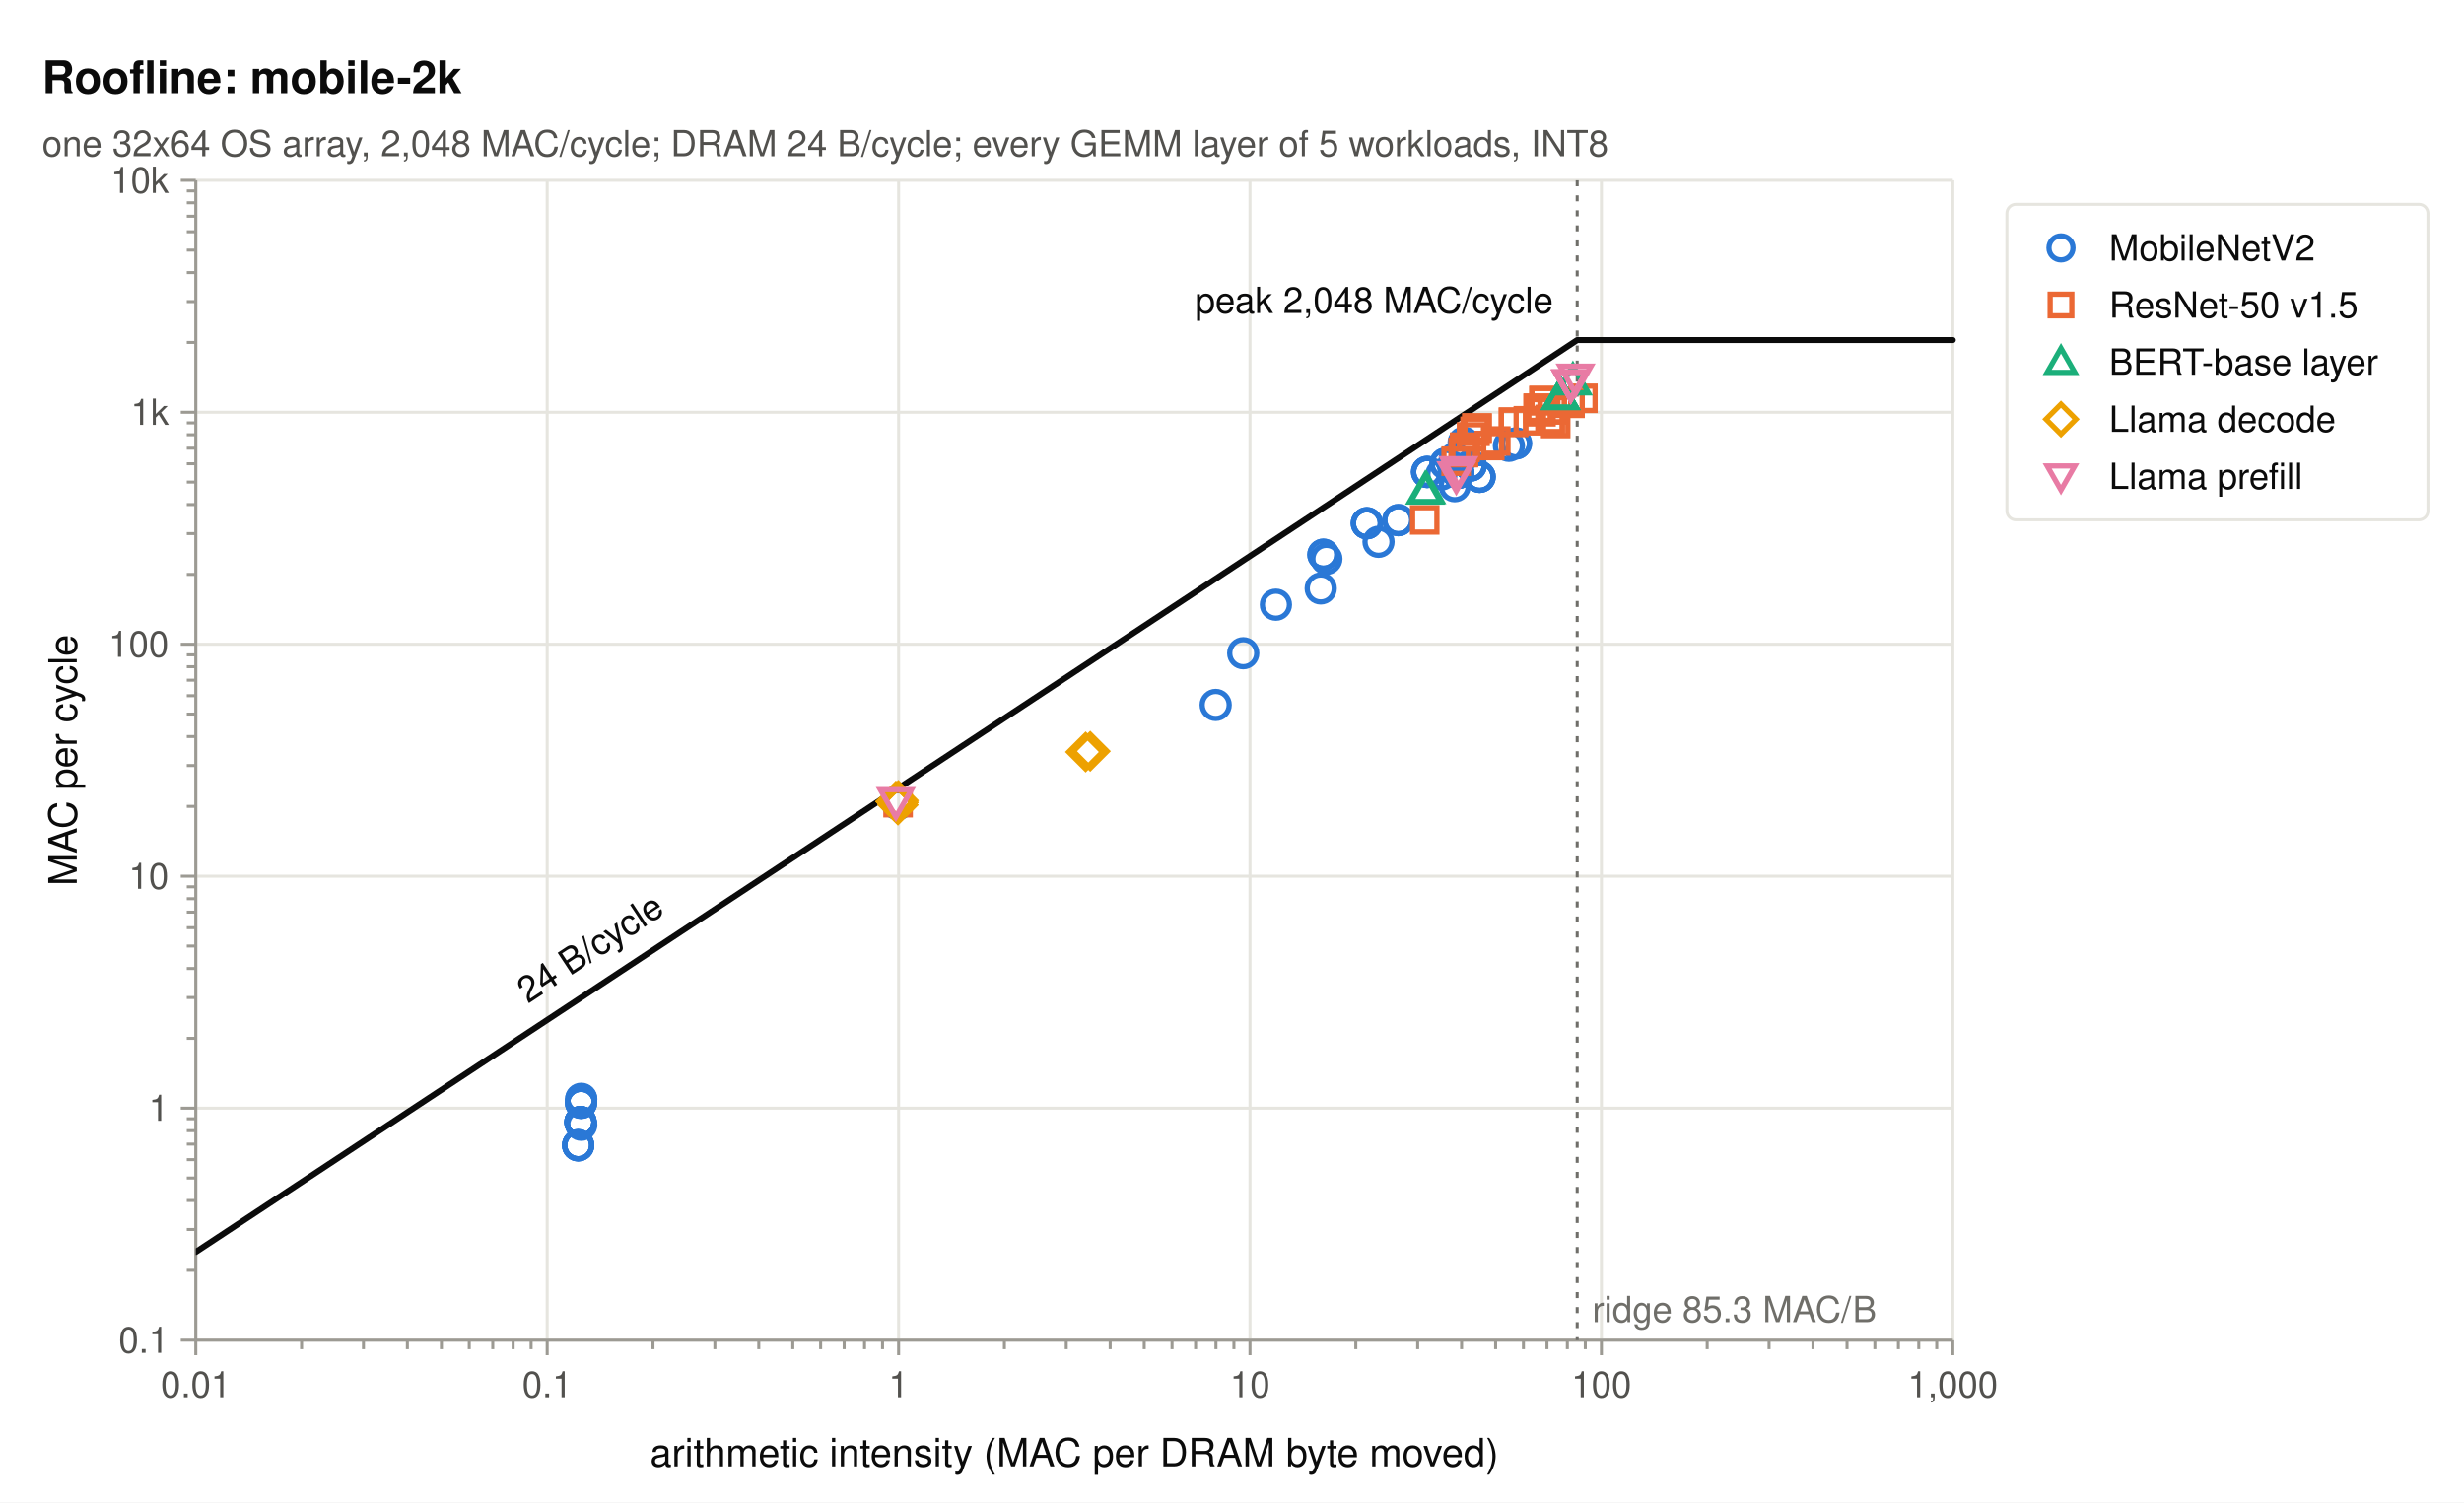
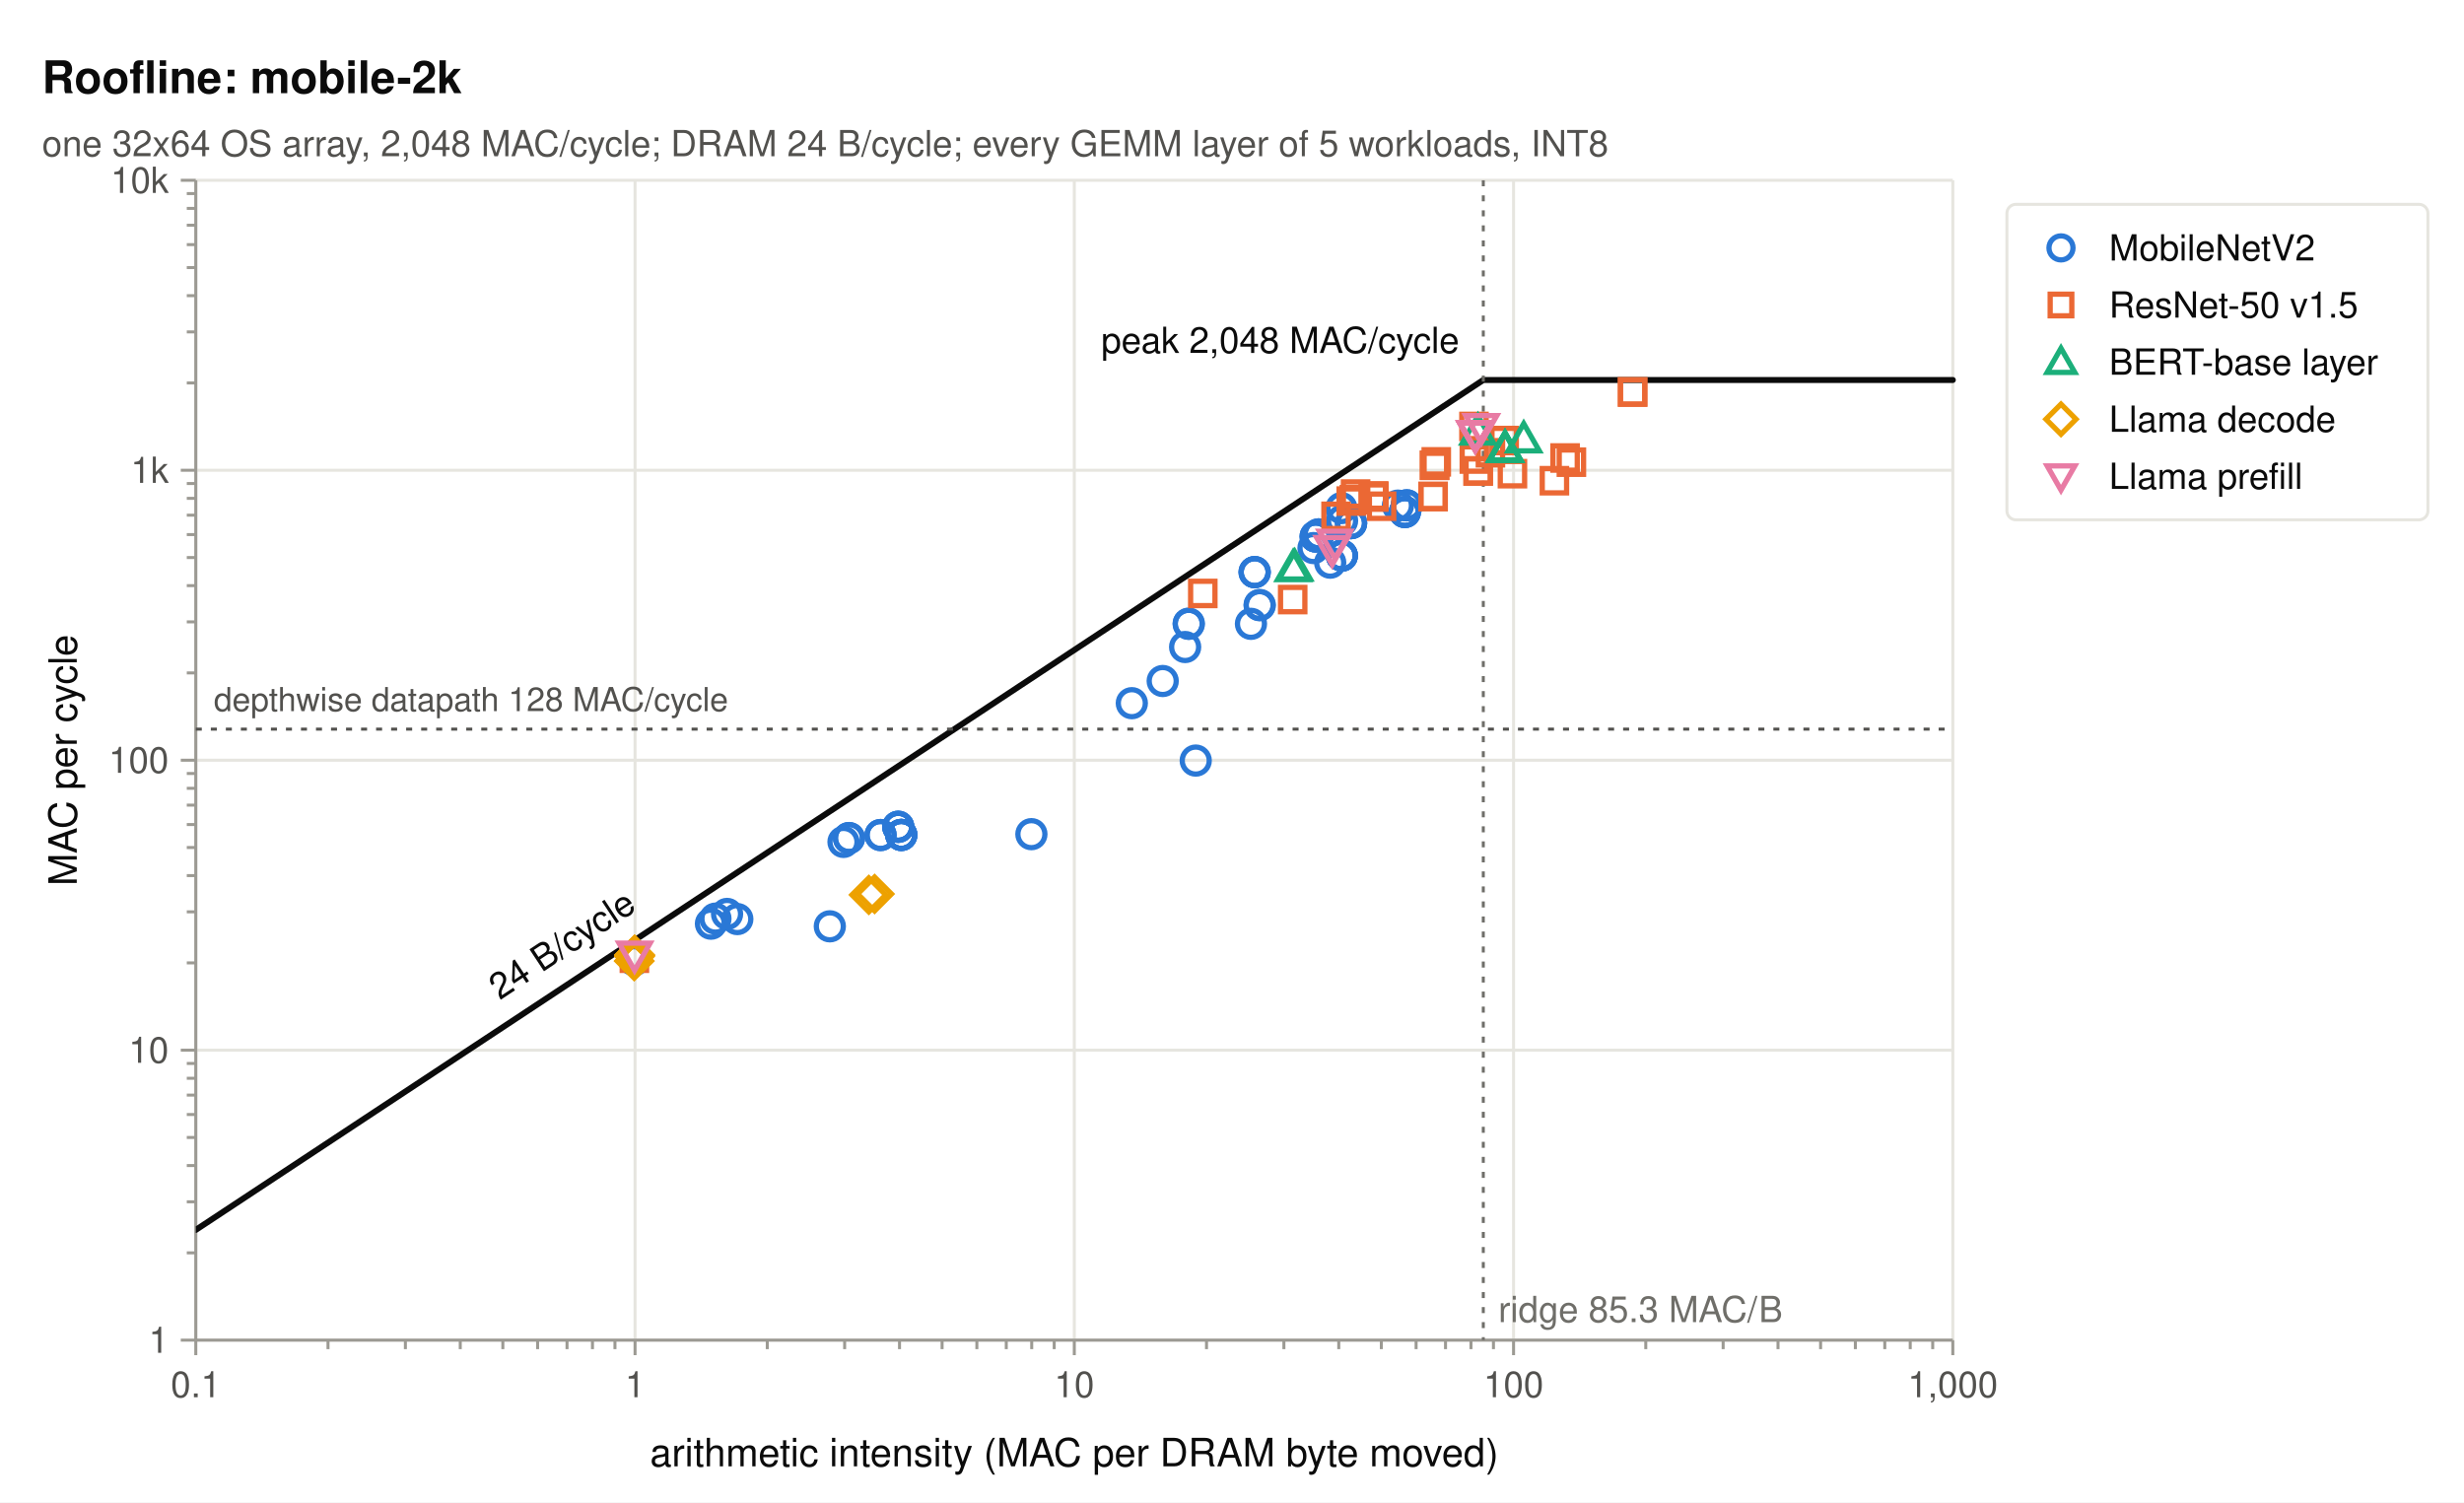
<svg xmlns="http://www.w3.org/2000/svg" width="820" height="500" viewBox="0 0 820 500" font-family="system-ui, -apple-system, 'Segoe UI', Helvetica, Arial, sans-serif">
  <rect width="820" height="500" fill="#ffffff" />
  <defs>
    <clipPath id="roofline-plot">
      <rect x="65.16" y="58" width="586.72" height="388" />
    </clipPath>
  </defs>
  <text x="14" y="31" font-size="15" fill="#0b0b0b" font-weight="600">Roofline: mobile-2k</text>
  <text x="14" y="52" font-size="12" fill="#52514e">one 32x64 OS array, 2,048 MAC/cycle; DRAM 24 B/cycle; every GEMM layer of 5 workloads, INT8</text>
  <g stroke="#e6e5df" stroke-width="1" fill="none">
    <line x1="65.16" y1="446" x2="649.88" y2="446" />
-     <line x1="65.16" y1="368.8" x2="649.88" y2="368.8" />
-     <line x1="65.16" y1="291.6" x2="649.88" y2="291.6" />
-     <line x1="65.16" y1="214.4" x2="649.88" y2="214.4" />
-     <line x1="65.16" y1="137.2" x2="649.88" y2="137.2" />
+     <line x1="65.16" y1="349.5" x2="649.88" y2="349.5" />
+     <line x1="65.16" y1="253" x2="649.88" y2="253" />
+     <line x1="65.16" y1="156.5" x2="649.88" y2="156.5" />
    <line x1="65.16" y1="60" x2="649.88" y2="60" />
    <line x1="65.16" y1="60" x2="65.16" y2="446" />
-     <line x1="182.1" y1="60" x2="182.1" y2="446" />
-     <line x1="299.05" y1="60" x2="299.05" y2="446" />
-     <line x1="415.99" y1="60" x2="415.99" y2="446" />
-     <line x1="532.94" y1="60" x2="532.94" y2="446" />
+     <line x1="211.34" y1="60" x2="211.34" y2="446" />
+     <line x1="357.52" y1="60" x2="357.52" y2="446" />
+     <line x1="503.7" y1="60" x2="503.7" y2="446" />
    <line x1="649.88" y1="60" x2="649.88" y2="446" />
  </g>
  <g stroke="#9c9a93" stroke-width="1" fill="none">
    <line x1="65.16" y1="446" x2="649.88" y2="446" />
    <line x1="65.16" y1="60" x2="65.16" y2="446" />
-     <line x1="100.36" y1="446" x2="100.36" y2="449" />
-     <line x1="120.96" y1="446" x2="120.96" y2="449" />
-     <line x1="135.57" y1="446" x2="135.57" y2="449" />
-     <line x1="146.9" y1="446" x2="146.9" y2="449" />
-     <line x1="156.16" y1="446" x2="156.16" y2="449" />
-     <line x1="163.99" y1="446" x2="163.99" y2="449" />
-     <line x1="170.77" y1="446" x2="170.77" y2="449" />
-     <line x1="176.75" y1="446" x2="176.75" y2="449" />
-     <line x1="217.31" y1="446" x2="217.31" y2="449" />
-     <line x1="237.9" y1="446" x2="237.9" y2="449" />
-     <line x1="252.51" y1="446" x2="252.51" y2="449" />
-     <line x1="263.84" y1="446" x2="263.84" y2="449" />
-     <line x1="273.1" y1="446" x2="273.1" y2="449" />
-     <line x1="280.93" y1="446" x2="280.93" y2="449" />
-     <line x1="287.71" y1="446" x2="287.71" y2="449" />
-     <line x1="293.7" y1="446" x2="293.7" y2="449" />
-     <line x1="334.25" y1="446" x2="334.25" y2="449" />
-     <line x1="354.84" y1="446" x2="354.84" y2="449" />
-     <line x1="369.46" y1="446" x2="369.46" y2="449" />
-     <line x1="380.79" y1="446" x2="380.79" y2="449" />
-     <line x1="390.05" y1="446" x2="390.05" y2="449" />
-     <line x1="397.88" y1="446" x2="397.88" y2="449" />
-     <line x1="404.66" y1="446" x2="404.66" y2="449" />
-     <line x1="410.64" y1="446" x2="410.64" y2="449" />
-     <line x1="451.2" y1="446" x2="451.2" y2="449" />
-     <line x1="471.79" y1="446" x2="471.79" y2="449" />
-     <line x1="486.4" y1="446" x2="486.4" y2="449" />
-     <line x1="497.73" y1="446" x2="497.73" y2="449" />
-     <line x1="506.99" y1="446" x2="506.99" y2="449" />
-     <line x1="514.82" y1="446" x2="514.82" y2="449" />
-     <line x1="521.6" y1="446" x2="521.6" y2="449" />
-     <line x1="527.58" y1="446" x2="527.58" y2="449" />
-     <line x1="568.14" y1="446" x2="568.14" y2="449" />
-     <line x1="588.73" y1="446" x2="588.73" y2="449" />
-     <line x1="603.34" y1="446" x2="603.34" y2="449" />
-     <line x1="614.68" y1="446" x2="614.68" y2="449" />
-     <line x1="623.94" y1="446" x2="623.94" y2="449" />
-     <line x1="631.77" y1="446" x2="631.77" y2="449" />
-     <line x1="638.55" y1="446" x2="638.55" y2="449" />
-     <line x1="644.53" y1="446" x2="644.53" y2="449" />
-     <line x1="62.16" y1="422.76" x2="65.16" y2="422.76" />
-     <line x1="62.16" y1="409.17" x2="65.16" y2="409.17" />
-     <line x1="62.16" y1="399.52" x2="65.16" y2="399.52" />
-     <line x1="62.16" y1="392.04" x2="65.16" y2="392.04" />
-     <line x1="62.16" y1="385.93" x2="65.16" y2="385.93" />
-     <line x1="62.16" y1="380.76" x2="65.16" y2="380.76" />
-     <line x1="62.16" y1="376.28" x2="65.16" y2="376.28" />
-     <line x1="62.16" y1="372.33" x2="65.16" y2="372.33" />
-     <line x1="62.16" y1="345.56" x2="65.16" y2="345.56" />
-     <line x1="62.16" y1="331.97" x2="65.16" y2="331.97" />
-     <line x1="62.16" y1="322.32" x2="65.16" y2="322.32" />
-     <line x1="62.16" y1="314.84" x2="65.16" y2="314.84" />
-     <line x1="62.16" y1="308.73" x2="65.16" y2="308.73" />
-     <line x1="62.16" y1="303.56" x2="65.16" y2="303.56" />
-     <line x1="62.16" y1="299.08" x2="65.16" y2="299.08" />
-     <line x1="62.16" y1="295.13" x2="65.16" y2="295.13" />
-     <line x1="62.16" y1="268.36" x2="65.16" y2="268.36" />
-     <line x1="62.16" y1="254.77" x2="65.16" y2="254.77" />
-     <line x1="62.16" y1="245.12" x2="65.16" y2="245.12" />
-     <line x1="62.16" y1="237.64" x2="65.16" y2="237.64" />
-     <line x1="62.16" y1="231.53" x2="65.16" y2="231.53" />
-     <line x1="62.16" y1="226.36" x2="65.16" y2="226.36" />
-     <line x1="62.16" y1="221.88" x2="65.16" y2="221.88" />
-     <line x1="62.16" y1="217.93" x2="65.16" y2="217.93" />
-     <line x1="62.16" y1="191.16" x2="65.16" y2="191.16" />
-     <line x1="62.16" y1="177.57" x2="65.16" y2="177.57" />
-     <line x1="62.16" y1="167.92" x2="65.16" y2="167.92" />
-     <line x1="62.16" y1="160.44" x2="65.16" y2="160.44" />
-     <line x1="62.16" y1="154.33" x2="65.16" y2="154.33" />
-     <line x1="62.16" y1="149.16" x2="65.16" y2="149.16" />
-     <line x1="62.16" y1="144.68" x2="65.16" y2="144.68" />
-     <line x1="62.16" y1="140.73" x2="65.16" y2="140.73" />
-     <line x1="62.16" y1="113.96" x2="65.16" y2="113.96" />
-     <line x1="62.16" y1="100.37" x2="65.16" y2="100.37" />
-     <line x1="62.16" y1="90.72" x2="65.16" y2="90.72" />
-     <line x1="62.16" y1="83.24" x2="65.16" y2="83.24" />
-     <line x1="62.16" y1="77.13" x2="65.16" y2="77.13" />
-     <line x1="62.16" y1="71.96" x2="65.16" y2="71.96" />
-     <line x1="62.16" y1="67.48" x2="65.16" y2="67.48" />
-     <line x1="62.16" y1="63.53" x2="65.16" y2="63.53" />
+     <line x1="109.16" y1="446" x2="109.16" y2="449" />
+     <line x1="134.91" y1="446" x2="134.91" y2="449" />
+     <line x1="153.17" y1="446" x2="153.17" y2="449" />
+     <line x1="167.34" y1="446" x2="167.34" y2="449" />
+     <line x1="178.91" y1="446" x2="178.91" y2="449" />
+     <line x1="188.7" y1="446" x2="188.7" y2="449" />
+     <line x1="197.17" y1="446" x2="197.17" y2="449" />
+     <line x1="204.65" y1="446" x2="204.65" y2="449" />
+     <line x1="255.34" y1="446" x2="255.34" y2="449" />
+     <line x1="281.09" y1="446" x2="281.09" y2="449" />
+     <line x1="299.35" y1="446" x2="299.35" y2="449" />
+     <line x1="313.52" y1="446" x2="313.52" y2="449" />
+     <line x1="325.09" y1="446" x2="325.09" y2="449" />
+     <line x1="334.88" y1="446" x2="334.88" y2="449" />
+     <line x1="343.35" y1="446" x2="343.35" y2="449" />
+     <line x1="350.83" y1="446" x2="350.83" y2="449" />
+     <line x1="401.52" y1="446" x2="401.52" y2="449" />
+     <line x1="427.27" y1="446" x2="427.27" y2="449" />
+     <line x1="445.53" y1="446" x2="445.53" y2="449" />
+     <line x1="459.7" y1="446" x2="459.7" y2="449" />
+     <line x1="471.27" y1="446" x2="471.27" y2="449" />
+     <line x1="481.06" y1="446" x2="481.06" y2="449" />
+     <line x1="489.53" y1="446" x2="489.53" y2="449" />
+     <line x1="497.01" y1="446" x2="497.01" y2="449" />
+     <line x1="547.7" y1="446" x2="547.7" y2="449" />
+     <line x1="573.45" y1="446" x2="573.45" y2="449" />
+     <line x1="591.71" y1="446" x2="591.71" y2="449" />
+     <line x1="605.88" y1="446" x2="605.88" y2="449" />
+     <line x1="617.45" y1="446" x2="617.45" y2="449" />
+     <line x1="627.24" y1="446" x2="627.24" y2="449" />
+     <line x1="635.71" y1="446" x2="635.71" y2="449" />
+     <line x1="643.19" y1="446" x2="643.19" y2="449" />
+     <line x1="62.16" y1="416.95" x2="65.16" y2="416.95" />
+     <line x1="62.16" y1="399.96" x2="65.16" y2="399.96" />
+     <line x1="62.16" y1="387.9" x2="65.16" y2="387.9" />
+     <line x1="62.16" y1="378.55" x2="65.16" y2="378.55" />
+     <line x1="62.16" y1="370.91" x2="65.16" y2="370.91" />
+     <line x1="62.16" y1="364.45" x2="65.16" y2="364.45" />
+     <line x1="62.16" y1="358.85" x2="65.16" y2="358.85" />
+     <line x1="62.16" y1="353.92" x2="65.16" y2="353.92" />
+     <line x1="62.16" y1="320.45" x2="65.16" y2="320.45" />
+     <line x1="62.16" y1="303.46" x2="65.16" y2="303.46" />
+     <line x1="62.16" y1="291.4" x2="65.16" y2="291.4" />
+     <line x1="62.16" y1="282.05" x2="65.16" y2="282.05" />
+     <line x1="62.16" y1="274.41" x2="65.16" y2="274.41" />
+     <line x1="62.16" y1="267.95" x2="65.16" y2="267.95" />
+     <line x1="62.16" y1="262.35" x2="65.16" y2="262.35" />
+     <line x1="62.16" y1="257.42" x2="65.16" y2="257.42" />
+     <line x1="62.16" y1="223.95" x2="65.16" y2="223.95" />
+     <line x1="62.16" y1="206.96" x2="65.16" y2="206.96" />
+     <line x1="62.16" y1="194.9" x2="65.16" y2="194.9" />
+     <line x1="62.16" y1="185.55" x2="65.16" y2="185.55" />
+     <line x1="62.16" y1="177.91" x2="65.16" y2="177.91" />
+     <line x1="62.16" y1="171.45" x2="65.16" y2="171.45" />
+     <line x1="62.16" y1="165.85" x2="65.16" y2="165.85" />
+     <line x1="62.16" y1="160.92" x2="65.16" y2="160.92" />
+     <line x1="62.16" y1="127.45" x2="65.16" y2="127.45" />
+     <line x1="62.16" y1="110.46" x2="65.16" y2="110.46" />
+     <line x1="62.16" y1="98.4" x2="65.16" y2="98.4" />
+     <line x1="62.16" y1="89.05" x2="65.16" y2="89.05" />
+     <line x1="62.16" y1="81.41" x2="65.16" y2="81.41" />
+     <line x1="62.16" y1="74.95" x2="65.16" y2="74.95" />
+     <line x1="62.16" y1="69.35" x2="65.16" y2="69.35" />
+     <line x1="62.16" y1="64.42" x2="65.16" y2="64.42" />
    <line x1="65.16" y1="446" x2="65.16" y2="451" />
-     <line x1="182.1" y1="446" x2="182.1" y2="451" />
-     <line x1="299.05" y1="446" x2="299.05" y2="451" />
-     <line x1="415.99" y1="446" x2="415.99" y2="451" />
-     <line x1="532.94" y1="446" x2="532.94" y2="451" />
+     <line x1="211.34" y1="446" x2="211.34" y2="451" />
+     <line x1="357.52" y1="446" x2="357.52" y2="451" />
+     <line x1="503.7" y1="446" x2="503.7" y2="451" />
    <line x1="649.88" y1="446" x2="649.88" y2="451" />
    <line x1="60.16" y1="446" x2="65.16" y2="446" />
-     <line x1="60.16" y1="368.8" x2="65.16" y2="368.8" />
-     <line x1="60.16" y1="291.6" x2="65.16" y2="291.6" />
-     <line x1="60.16" y1="214.4" x2="65.16" y2="214.4" />
-     <line x1="60.16" y1="137.2" x2="65.16" y2="137.2" />
+     <line x1="60.16" y1="349.5" x2="65.16" y2="349.5" />
+     <line x1="60.16" y1="253" x2="65.16" y2="253" />
+     <line x1="60.16" y1="156.5" x2="65.16" y2="156.5" />
    <line x1="60.16" y1="60" x2="65.16" y2="60" />
  </g>
  <g style="font-variant-numeric: tabular-nums">
-     <text x="65.16" y="465" font-size="12" fill="#52514e" text-anchor="middle">0.01</text>
-     <text x="182.1" y="465" font-size="12" fill="#52514e" text-anchor="middle">0.1</text>
-     <text x="299.05" y="465" font-size="12" fill="#52514e" text-anchor="middle">1</text>
-     <text x="415.99" y="465" font-size="12" fill="#52514e" text-anchor="middle">10</text>
-     <text x="532.94" y="465" font-size="12" fill="#52514e" text-anchor="middle">100</text>
+     <text x="65.16" y="465" font-size="12" fill="#52514e" text-anchor="middle">0.1</text>
+     <text x="211.34" y="465" font-size="12" fill="#52514e" text-anchor="middle">1</text>
+     <text x="357.52" y="465" font-size="12" fill="#52514e" text-anchor="middle">10</text>
+     <text x="503.7" y="465" font-size="12" fill="#52514e" text-anchor="middle">100</text>
    <text x="649.88" y="465" font-size="12" fill="#52514e" text-anchor="middle">1,000</text>
-     <text x="56.16" y="450.2" font-size="12" fill="#52514e" text-anchor="end">0.1</text>
-     <text x="56.16" y="373" font-size="12" fill="#52514e" text-anchor="end">1</text>
-     <text x="56.16" y="295.8" font-size="12" fill="#52514e" text-anchor="end">10</text>
-     <text x="56.16" y="218.6" font-size="12" fill="#52514e" text-anchor="end">100</text>
-     <text x="56.16" y="141.4" font-size="12" fill="#52514e" text-anchor="end">1k</text>
+     <text x="56.16" y="450.2" font-size="12" fill="#52514e" text-anchor="end">1</text>
+     <text x="56.16" y="353.7" font-size="12" fill="#52514e" text-anchor="end">10</text>
+     <text x="56.16" y="257.2" font-size="12" fill="#52514e" text-anchor="end">100</text>
+     <text x="56.16" y="160.7" font-size="12" fill="#52514e" text-anchor="end">1k</text>
    <text x="56.16" y="64.2" font-size="12" fill="#52514e" text-anchor="end">10k</text>
  </g>
  <text x="357.52" y="488" font-size="13" fill="#0b0b0b" text-anchor="middle">arithmetic intensity (MAC per DRAM byte moved)</text>
  <text x="21.2" y="253" font-size="13" fill="#0b0b0b" text-anchor="middle" dominant-baseline="middle" transform="rotate(-90 21.2 253)">MAC per cycle</text>
  <g clip-path="url(#roofline-plot)">
-     <path d="M65.16,416.65 L524.88,113.17 L649.88,113.17" fill="none" stroke="#0b0b0b" stroke-width="2" stroke-linejoin="round" stroke-linecap="round" />
-     <line x1="524.88" y1="60" x2="524.88" y2="446" stroke="#6f6e69" stroke-width="1" stroke-dasharray="2 3" />
-     <circle cx="413.74" cy="217.39" r="4.5" fill="none" stroke="#2a78d6" stroke-width="1.75" />
-     <circle cx="193.43" cy="374.32" r="4.5" fill="none" stroke="#2a78d6" stroke-width="1.75" />
-     <circle cx="404.57" cy="234.61" r="4.5" fill="none" stroke="#2a78d6" stroke-width="1.75" />
-     <circle cx="424.61" cy="201.24" r="4.5" fill="none" stroke="#2a78d6" stroke-width="1.75" />
-     <circle cx="193.42" cy="365.88" r="4.5" fill="none" stroke="#2a78d6" stroke-width="1.75" />
-     <circle cx="439.53" cy="195.83" r="4.5" fill="none" stroke="#2a78d6" stroke-width="1.75" />
-     <circle cx="440.41" cy="184.6" r="4.5" fill="none" stroke="#2a78d6" stroke-width="1.75" />
-     <circle cx="193.42" cy="365.68" r="4.5" fill="none" stroke="#2a78d6" stroke-width="1.75" />
-     <circle cx="441.41" cy="185.99" r="4.5" fill="none" stroke="#2a78d6" stroke-width="1.75" />
-     <circle cx="440.41" cy="184.6" r="4.5" fill="none" stroke="#2a78d6" stroke-width="1.75" />
-     <circle cx="193.37" cy="367.03" r="4.5" fill="none" stroke="#2a78d6" stroke-width="1.75" />
-     <circle cx="458.76" cy="180.31" r="4.5" fill="none" stroke="#2a78d6" stroke-width="1.75" />
-     <circle cx="454.88" cy="174.14" r="4.5" fill="none" stroke="#2a78d6" stroke-width="1.75" />
-     <circle cx="193.37" cy="367.01" r="4.5" fill="none" stroke="#2a78d6" stroke-width="1.75" />
-     <circle cx="465.35" cy="173.1" r="4.5" fill="none" stroke="#2a78d6" stroke-width="1.75" />
-     <circle cx="454.88" cy="174.14" r="4.5" fill="none" stroke="#2a78d6" stroke-width="1.75" />
-     <circle cx="193.37" cy="367.01" r="4.5" fill="none" stroke="#2a78d6" stroke-width="1.75" />
-     <circle cx="465.35" cy="173.1" r="4.5" fill="none" stroke="#2a78d6" stroke-width="1.75" />
-     <circle cx="454.88" cy="174.14" r="4.5" fill="none" stroke="#2a78d6" stroke-width="1.75" />
-     <circle cx="193.18" cy="373.53" r="4.5" fill="none" stroke="#2a78d6" stroke-width="1.75" />
-     <circle cx="484.12" cy="161.81" r="4.5" fill="none" stroke="#2a78d6" stroke-width="1.75" />
-     <circle cx="485.27" cy="157.37" r="4.5" fill="none" stroke="#2a78d6" stroke-width="1.75" />
-     <circle cx="193.18" cy="373.45" r="4.5" fill="none" stroke="#2a78d6" stroke-width="1.75" />
-     <circle cx="489.45" cy="154.91" r="4.5" fill="none" stroke="#2a78d6" stroke-width="1.75" />
-     <circle cx="485.27" cy="157.37" r="4.5" fill="none" stroke="#2a78d6" stroke-width="1.75" />
-     <circle cx="193.18" cy="373.45" r="4.5" fill="none" stroke="#2a78d6" stroke-width="1.75" />
-     <circle cx="489.45" cy="154.91" r="4.5" fill="none" stroke="#2a78d6" stroke-width="1.75" />
-     <circle cx="485.27" cy="157.37" r="4.5" fill="none" stroke="#2a78d6" stroke-width="1.75" />
-     <circle cx="193.18" cy="373.45" r="4.5" fill="none" stroke="#2a78d6" stroke-width="1.75" />
-     <circle cx="489.45" cy="154.91" r="4.5" fill="none" stroke="#2a78d6" stroke-width="1.75" />
-     <circle cx="485.27" cy="157.37" r="4.5" fill="none" stroke="#2a78d6" stroke-width="1.75" />
-     <circle cx="193.18" cy="373.45" r="4.5" fill="none" stroke="#2a78d6" stroke-width="1.75" />
-     <circle cx="502.15" cy="148.37" r="4.5" fill="none" stroke="#2a78d6" stroke-width="1.75" />
-     <circle cx="492.4" cy="158.69" r="4.5" fill="none" stroke="#2a78d6" stroke-width="1.75" />
-     <circle cx="193.18" cy="373.42" r="4.5" fill="none" stroke="#2a78d6" stroke-width="1.75" />
-     <circle cx="504.51" cy="147.58" r="4.5" fill="none" stroke="#2a78d6" stroke-width="1.75" />
-     <circle cx="492.4" cy="158.69" r="4.5" fill="none" stroke="#2a78d6" stroke-width="1.75" />
-     <circle cx="193.18" cy="373.42" r="4.5" fill="none" stroke="#2a78d6" stroke-width="1.75" />
-     <circle cx="504.51" cy="147.58" r="4.5" fill="none" stroke="#2a78d6" stroke-width="1.75" />
-     <circle cx="492.4" cy="158.69" r="4.5" fill="none" stroke="#2a78d6" stroke-width="1.75" />
-     <circle cx="192.41" cy="381.16" r="4.5" fill="none" stroke="#2a78d6" stroke-width="1.75" />
-     <circle cx="479.68" cy="157.92" r="4.5" fill="none" stroke="#2a78d6" stroke-width="1.75" />
-     <circle cx="474.93" cy="157.07" r="4.5" fill="none" stroke="#2a78d6" stroke-width="1.75" />
-     <circle cx="192.41" cy="381.13" r="4.5" fill="none" stroke="#2a78d6" stroke-width="1.75" />
-     <circle cx="481.04" cy="154.28" r="4.5" fill="none" stroke="#2a78d6" stroke-width="1.75" />
-     <circle cx="474.93" cy="157.07" r="4.5" fill="none" stroke="#2a78d6" stroke-width="1.75" />
-     <circle cx="192.41" cy="381.13" r="4.5" fill="none" stroke="#2a78d6" stroke-width="1.75" />
-     <circle cx="481.04" cy="154.28" r="4.5" fill="none" stroke="#2a78d6" stroke-width="1.75" />
-     <circle cx="474.93" cy="157.07" r="4.5" fill="none" stroke="#2a78d6" stroke-width="1.75" />
-     <circle cx="192.41" cy="381.13" r="4.5" fill="none" stroke="#2a78d6" stroke-width="1.75" />
-     <circle cx="487.1" cy="147.28" r="4.5" fill="none" stroke="#2a78d6" stroke-width="1.75" />
-     <circle cx="484.15" cy="152.54" r="4.5" fill="none" stroke="#2a78d6" stroke-width="1.75" />
-     <circle cx="298.8" cy="267.66" r="4.5" fill="none" stroke="#2a78d6" stroke-width="1.75" />
-     <rect x="480.54" y="149.43" width="8.1" height="8.1" fill="none" stroke="#eb6834" stroke-width="1.75" />
-     <rect x="470.09" y="168.97" width="8.1" height="8.1" fill="none" stroke="#eb6834" stroke-width="1.75" />
-     <rect x="499.63" y="136.46" width="8.1" height="8.1" fill="none" stroke="#eb6834" stroke-width="1.75" />
-     <rect x="491.63" y="144.21" width="8.1" height="8.1" fill="none" stroke="#eb6834" stroke-width="1.75" />
-     <rect x="491.63" y="144.21" width="8.1" height="8.1" fill="none" stroke="#eb6834" stroke-width="1.75" />
-     <rect x="493.75" y="142.72" width="8.1" height="8.1" fill="none" stroke="#eb6834" stroke-width="1.75" />
-     <rect x="499.63" y="136.46" width="8.1" height="8.1" fill="none" stroke="#eb6834" stroke-width="1.75" />
-     <rect x="491.63" y="144.21" width="8.1" height="8.1" fill="none" stroke="#eb6834" stroke-width="1.75" />
-     <rect x="518.45" y="130.17" width="8.1" height="8.1" fill="none" stroke="#eb6834" stroke-width="1.75" />
-     <rect x="512.53" y="132.32" width="8.1" height="8.1" fill="none" stroke="#eb6834" stroke-width="1.75" />
-     <rect x="511.83" y="135.59" width="8.1" height="8.1" fill="none" stroke="#eb6834" stroke-width="1.75" />
-     <rect x="513.67" y="136.9" width="8.1" height="8.1" fill="none" stroke="#eb6834" stroke-width="1.75" />
-     <rect x="522.72" y="128.5" width="8.1" height="8.1" fill="none" stroke="#eb6834" stroke-width="1.75" />
-     <rect x="512.53" y="132.32" width="8.1" height="8.1" fill="none" stroke="#eb6834" stroke-width="1.75" />
-     <rect x="511.83" y="135.59" width="8.1" height="8.1" fill="none" stroke="#eb6834" stroke-width="1.75" />
-     <rect x="508.78" y="132.99" width="8.1" height="8.1" fill="none" stroke="#eb6834" stroke-width="1.75" />
-     <rect x="509.8" y="129.27" width="8.1" height="8.1" fill="none" stroke="#eb6834" stroke-width="1.75" />
-     <rect x="482.94" y="146.54" width="8.1" height="8.1" fill="none" stroke="#eb6834" stroke-width="1.75" />
-     <rect x="504.56" y="135.98" width="8.1" height="8.1" fill="none" stroke="#eb6834" stroke-width="1.75" />
-     <rect x="507.87" y="131.82" width="8.1" height="8.1" fill="none" stroke="#eb6834" stroke-width="1.75" />
-     <rect x="509.8" y="129.27" width="8.1" height="8.1" fill="none" stroke="#eb6834" stroke-width="1.75" />
-     <rect x="482.94" y="146.54" width="8.1" height="8.1" fill="none" stroke="#eb6834" stroke-width="1.75" />
-     <rect x="507.87" y="131.82" width="8.1" height="8.1" fill="none" stroke="#eb6834" stroke-width="1.75" />
-     <rect x="487.48" y="138.4" width="8.1" height="8.1" fill="none" stroke="#eb6834" stroke-width="1.75" />
-     <rect x="483.43" y="144.81" width="8.1" height="8.1" fill="none" stroke="#eb6834" stroke-width="1.75" />
-     <rect x="485.67" y="141.36" width="8.1" height="8.1" fill="none" stroke="#eb6834" stroke-width="1.75" />
-     <rect x="486.83" y="139.49" width="8.1" height="8.1" fill="none" stroke="#eb6834" stroke-width="1.75" />
-     <rect x="487.48" y="138.4" width="8.1" height="8.1" fill="none" stroke="#eb6834" stroke-width="1.75" />
-     <rect x="483.43" y="144.81" width="8.1" height="8.1" fill="none" stroke="#eb6834" stroke-width="1.75" />
-     <rect x="294.82" y="263.08" width="8.1" height="8.1" fill="none" stroke="#eb6834" stroke-width="1.75" />
-     <polygon points="519.37,126.54 524.55,135.6 514.2,135.6" fill="none" stroke="#1baf7a" stroke-width="1.75" />
-     <polygon points="519.37,126.54 524.55,135.6 514.2,135.6" fill="none" stroke="#1baf7a" stroke-width="1.75" />
-     <polygon points="519.37,126.54 524.55,135.6 514.2,135.6" fill="none" stroke="#1baf7a" stroke-width="1.75" />
-     <polygon points="474.28,158.02 479.45,167.08 469.1,167.08" fill="none" stroke="#1baf7a" stroke-width="1.75" />
-     <polygon points="474.67,157.88 479.85,166.94 469.5,166.94" fill="none" stroke="#1baf7a" stroke-width="1.75" />
-     <polygon points="519.37,126.54 524.55,135.6 514.2,135.6" fill="none" stroke="#1baf7a" stroke-width="1.75" />
-     <polygon points="519.37,126.54 524.55,135.6 514.2,135.6" fill="none" stroke="#1baf7a" stroke-width="1.75" />
-     <polygon points="523.45,121.68 528.62,130.73 518.27,130.73" fill="none" stroke="#1baf7a" stroke-width="1.75" />
-     <polygon points="298.87,261.42 304.5,267.05 298.87,272.67 293.25,267.05" fill="none" stroke="#eda100" stroke-width="1.75" />
-     <polygon points="298.83,262.23 304.45,267.86 298.83,273.48 293.2,267.86" fill="none" stroke="#eda100" stroke-width="1.75" />
-     <polygon points="298.83,262.23 304.45,267.86 298.83,273.48 293.2,267.86" fill="none" stroke="#eda100" stroke-width="1.75" />
-     <polygon points="361.29,244.63 366.91,250.25 361.29,255.88 355.66,250.25" fill="none" stroke="#eda100" stroke-width="1.75" />
-     <polygon points="362.82,244.39 368.45,250.01 362.82,255.64 357.2,250.01" fill="none" stroke="#eda100" stroke-width="1.75" />
-     <polygon points="298.87,261.42 304.5,267.05 298.87,272.67 293.25,267.05" fill="none" stroke="#eda100" stroke-width="1.75" />
-     <polygon points="298.14,261.15 303.76,266.78 298.14,272.4 292.51,266.78" fill="none" stroke="#eda100" stroke-width="1.75" />
-     <polygon points="298.14,261.15 303.76,266.78 298.14,272.4 292.51,266.78" fill="none" stroke="#eda100" stroke-width="1.75" />
-     <polygon points="298.97,260.76 304.59,266.39 298.97,272.01 293.34,266.39" fill="none" stroke="#eda100" stroke-width="1.75" />
-     <polygon points="298.14,261.06 303.76,266.69 298.14,272.31 292.51,266.69" fill="none" stroke="#eda100" stroke-width="1.75" />
-     <polygon points="522.74,132.89 527.92,123.83 517.57,123.83" fill="none" stroke="#e87ba4" stroke-width="1.75" />
-     <polygon points="522.74,132.89 527.92,123.83 517.57,123.83" fill="none" stroke="#e87ba4" stroke-width="1.75" />
-     <polygon points="522.74,132.89 527.92,123.83 517.57,123.83" fill="none" stroke="#e87ba4" stroke-width="1.75" />
-     <polygon points="484.64,163.39 489.82,154.33 479.47,154.33" fill="none" stroke="#e87ba4" stroke-width="1.75" />
-     <polygon points="485.37,161.71 490.54,152.65 480.19,152.65" fill="none" stroke="#e87ba4" stroke-width="1.75" />
-     <polygon points="522.74,132.89 527.92,123.83 517.57,123.83" fill="none" stroke="#e87ba4" stroke-width="1.75" />
-     <polygon points="522.74,132.89 527.92,123.83 517.57,123.83" fill="none" stroke="#e87ba4" stroke-width="1.75" />
-     <polygon points="522.74,132.89 527.92,123.83 517.57,123.83" fill="none" stroke="#e87ba4" stroke-width="1.75" />
-     <polygon points="524.34,130.92 529.51,121.86 519.16,121.86" fill="none" stroke="#e87ba4" stroke-width="1.75" />
-     <polygon points="298.14,271.86 303.31,262.8 292.96,262.8" fill="none" stroke="#e87ba4" stroke-width="1.75" />
-   </g>
-   <text x="529.88" y="440" font-size="12" fill="#6f6e69">ridge 85.3 MAC/B</text>
-   <text x="516.88" y="104.17" font-size="12" fill="#0b0b0b" text-anchor="end">peak 2,048 MAC/cycle</text>
-   <text x="198.67" y="318.93" font-size="12" fill="#0b0b0b" text-anchor="middle" transform="rotate(-33.43 198.67 318.93)">24 B/cycle</text>
+     <path d="M65.16,409.31 L493.63,126.46 L649.88,126.46" fill="none" stroke="#0b0b0b" stroke-width="2" stroke-linejoin="round" stroke-linecap="round" />
+     <line x1="493.63" y1="60" x2="493.63" y2="446" stroke="#6f6e69" stroke-width="1" stroke-dasharray="2 3" />
+     <circle cx="397.93" cy="253.12" r="4.5" fill="none" stroke="#2a78d6" stroke-width="1.75" />
+     <circle cx="276.16" cy="308.28" r="4.5" fill="none" stroke="#2a78d6" stroke-width="1.75" />
+     <circle cx="343.24" cy="277.61" r="4.5" fill="none" stroke="#2a78d6" stroke-width="1.75" />
+     <circle cx="376.66" cy="234.02" r="4.5" fill="none" stroke="#2a78d6" stroke-width="1.75" />
+     <circle cx="238.09" cy="305.72" r="4.5" fill="none" stroke="#2a78d6" stroke-width="1.75" />
+     <circle cx="386.94" cy="226.64" r="4.5" fill="none" stroke="#2a78d6" stroke-width="1.75" />
+     <circle cx="395.6" cy="207.59" r="4.5" fill="none" stroke="#2a78d6" stroke-width="1.75" />
+     <circle cx="280.71" cy="280.19" r="4.5" fill="none" stroke="#2a78d6" stroke-width="1.75" />
+     <circle cx="394.4" cy="215.33" r="4.5" fill="none" stroke="#2a78d6" stroke-width="1.75" />
+     <circle cx="395.6" cy="207.59" r="4.5" fill="none" stroke="#2a78d6" stroke-width="1.75" />
+     <circle cx="236.6" cy="307.4" r="4.5" fill="none" stroke="#2a78d6" stroke-width="1.75" />
+     <circle cx="416.31" cy="207.61" r="4.5" fill="none" stroke="#2a78d6" stroke-width="1.75" />
+     <circle cx="417.54" cy="190.41" r="4.5" fill="none" stroke="#2a78d6" stroke-width="1.75" />
+     <circle cx="282.53" cy="278.91" r="4.5" fill="none" stroke="#2a78d6" stroke-width="1.75" />
+     <circle cx="419.21" cy="201.38" r="4.5" fill="none" stroke="#2a78d6" stroke-width="1.75" />
+     <circle cx="417.54" cy="190.41" r="4.5" fill="none" stroke="#2a78d6" stroke-width="1.75" />
+     <circle cx="282.53" cy="278.91" r="4.5" fill="none" stroke="#2a78d6" stroke-width="1.75" />
+     <circle cx="419.21" cy="201.38" r="4.5" fill="none" stroke="#2a78d6" stroke-width="1.75" />
+     <circle cx="417.54" cy="190.41" r="4.5" fill="none" stroke="#2a78d6" stroke-width="1.75" />
+     <circle cx="241.96" cy="304.16" r="4.5" fill="none" stroke="#2a78d6" stroke-width="1.75" />
+     <circle cx="442.68" cy="187.26" r="4.5" fill="none" stroke="#2a78d6" stroke-width="1.75" />
+     <circle cx="446.54" cy="184.89" r="4.5" fill="none" stroke="#2a78d6" stroke-width="1.75" />
+     <circle cx="299.93" cy="277.86" r="4.5" fill="none" stroke="#2a78d6" stroke-width="1.75" />
+     <circle cx="449.63" cy="174.1" r="4.5" fill="none" stroke="#2a78d6" stroke-width="1.75" />
+     <circle cx="446.54" cy="184.89" r="4.5" fill="none" stroke="#2a78d6" stroke-width="1.75" />
+     <circle cx="299.93" cy="277.86" r="4.5" fill="none" stroke="#2a78d6" stroke-width="1.75" />
+     <circle cx="449.63" cy="174.1" r="4.5" fill="none" stroke="#2a78d6" stroke-width="1.75" />
+     <circle cx="446.54" cy="184.89" r="4.5" fill="none" stroke="#2a78d6" stroke-width="1.75" />
+     <circle cx="299.93" cy="277.86" r="4.5" fill="none" stroke="#2a78d6" stroke-width="1.75" />
+     <circle cx="449.63" cy="174.1" r="4.5" fill="none" stroke="#2a78d6" stroke-width="1.75" />
+     <circle cx="446.54" cy="184.89" r="4.5" fill="none" stroke="#2a78d6" stroke-width="1.75" />
+     <circle cx="299.93" cy="277.86" r="4.5" fill="none" stroke="#2a78d6" stroke-width="1.75" />
+     <circle cx="465.21" cy="168.27" r="4.5" fill="none" stroke="#2a78d6" stroke-width="1.75" />
+     <circle cx="467.52" cy="170.4" r="4.5" fill="none" stroke="#2a78d6" stroke-width="1.75" />
+     <circle cx="293.05" cy="277.9" r="4.5" fill="none" stroke="#2a78d6" stroke-width="1.75" />
+     <circle cx="468.16" cy="168.17" r="4.5" fill="none" stroke="#2a78d6" stroke-width="1.75" />
+     <circle cx="467.52" cy="170.4" r="4.5" fill="none" stroke="#2a78d6" stroke-width="1.75" />
+     <circle cx="293.05" cy="277.9" r="4.5" fill="none" stroke="#2a78d6" stroke-width="1.75" />
+     <circle cx="468.16" cy="168.17" r="4.5" fill="none" stroke="#2a78d6" stroke-width="1.75" />
+     <circle cx="467.52" cy="170.4" r="4.5" fill="none" stroke="#2a78d6" stroke-width="1.75" />
+     <circle cx="245.37" cy="305.87" r="4.5" fill="none" stroke="#2a78d6" stroke-width="1.75" />
+     <circle cx="437.13" cy="182.4" r="4.5" fill="none" stroke="#2a78d6" stroke-width="1.75" />
+     <circle cx="437.86" cy="178.54" r="4.5" fill="none" stroke="#2a78d6" stroke-width="1.75" />
+     <circle cx="298.92" cy="275.16" r="4.5" fill="none" stroke="#2a78d6" stroke-width="1.75" />
+     <circle cx="438.82" cy="177.84" r="4.5" fill="none" stroke="#2a78d6" stroke-width="1.75" />
+     <circle cx="437.86" cy="178.54" r="4.5" fill="none" stroke="#2a78d6" stroke-width="1.75" />
+     <circle cx="298.92" cy="275.16" r="4.5" fill="none" stroke="#2a78d6" stroke-width="1.75" />
+     <circle cx="438.82" cy="177.84" r="4.5" fill="none" stroke="#2a78d6" stroke-width="1.75" />
+     <circle cx="437.86" cy="178.54" r="4.5" fill="none" stroke="#2a78d6" stroke-width="1.75" />
+     <circle cx="298.92" cy="275.16" r="4.5" fill="none" stroke="#2a78d6" stroke-width="1.75" />
+     <circle cx="446.4" cy="169.1" r="4.5" fill="none" stroke="#2a78d6" stroke-width="1.75" />
+     <circle cx="446.63" cy="173.31" r="4.5" fill="none" stroke="#2a78d6" stroke-width="1.75" />
+     <circle cx="211.03" cy="319.57" r="4.5" fill="none" stroke="#2a78d6" stroke-width="1.75" />
+     <rect x="499.28" y="153.59" width="8.1" height="8.1" fill="none" stroke="#eb6834" stroke-width="1.75" />
+     <rect x="426.15" y="195.49" width="8.1" height="8.1" fill="none" stroke="#eb6834" stroke-width="1.75" />
+     <rect x="539.27" y="126.41" width="8.1" height="8.1" fill="none" stroke="#eb6834" stroke-width="1.75" />
+     <rect x="453.07" y="161.1" width="8.1" height="8.1" fill="none" stroke="#eb6834" stroke-width="1.75" />
+     <rect x="453.07" y="161.1" width="8.1" height="8.1" fill="none" stroke="#eb6834" stroke-width="1.75" />
+     <rect x="455.73" y="164.42" width="8.1" height="8.1" fill="none" stroke="#eb6834" stroke-width="1.75" />
+     <rect x="539.27" y="126.41" width="8.1" height="8.1" fill="none" stroke="#eb6834" stroke-width="1.75" />
+     <rect x="453.07" y="161.1" width="8.1" height="8.1" fill="none" stroke="#eb6834" stroke-width="1.75" />
+     <rect x="486.6" y="148.72" width="8.1" height="8.1" fill="none" stroke="#eb6834" stroke-width="1.75" />
+     <rect x="473.93" y="149.66" width="8.1" height="8.1" fill="none" stroke="#eb6834" stroke-width="1.75" />
+     <rect x="487.88" y="152.69" width="8.1" height="8.1" fill="none" stroke="#eb6834" stroke-width="1.75" />
+     <rect x="516.8" y="148.37" width="8.1" height="8.1" fill="none" stroke="#eb6834" stroke-width="1.75" />
+     <rect x="491.95" y="146.64" width="8.1" height="8.1" fill="none" stroke="#eb6834" stroke-width="1.75" />
+     <rect x="486.47" y="137.87" width="8.1" height="8.1" fill="none" stroke="#eb6834" stroke-width="1.75" />
+     <rect x="487.88" y="152.69" width="8.1" height="8.1" fill="none" stroke="#eb6834" stroke-width="1.75" />
+     <rect x="518.9" y="149.76" width="8.1" height="8.1" fill="none" stroke="#eb6834" stroke-width="1.75" />
+     <rect x="453.08" y="161.38" width="8.1" height="8.1" fill="none" stroke="#eb6834" stroke-width="1.75" />
+     <rect x="472.87" y="161.19" width="8.1" height="8.1" fill="none" stroke="#eb6834" stroke-width="1.75" />
+     <rect x="513.25" y="155.93" width="8.1" height="8.1" fill="none" stroke="#eb6834" stroke-width="1.75" />
+     <rect x="473.37" y="150.79" width="8.1" height="8.1" fill="none" stroke="#eb6834" stroke-width="1.75" />
+     <rect x="496.52" y="142.56" width="8.1" height="8.1" fill="none" stroke="#eb6834" stroke-width="1.75" />
+     <rect x="472.87" y="161.19" width="8.1" height="8.1" fill="none" stroke="#eb6834" stroke-width="1.75" />
+     <rect x="473.37" y="150.79" width="8.1" height="8.1" fill="none" stroke="#eb6834" stroke-width="1.75" />
+     <rect x="396.23" y="193.45" width="8.1" height="8.1" fill="none" stroke="#eb6834" stroke-width="1.75" />
+     <rect x="446.75" y="162.26" width="8.1" height="8.1" fill="none" stroke="#eb6834" stroke-width="1.75" />
+     <rect x="445.63" y="162.71" width="8.1" height="8.1" fill="none" stroke="#eb6834" stroke-width="1.75" />
+     <rect x="447.08" y="160.37" width="8.1" height="8.1" fill="none" stroke="#eb6834" stroke-width="1.75" />
+     <rect x="440.58" y="167.78" width="8.1" height="8.1" fill="none" stroke="#eb6834" stroke-width="1.75" />
+     <rect x="446.75" y="162.26" width="8.1" height="8.1" fill="none" stroke="#eb6834" stroke-width="1.75" />
+     <rect x="207.07" y="314.85" width="8.1" height="8.1" fill="none" stroke="#eb6834" stroke-width="1.75" />
+     <polygon points="500.86,144.1 506.04,153.15 495.69,153.15" fill="none" stroke="#1baf7a" stroke-width="1.75" />
+     <polygon points="500.86,144.1 506.04,153.15 495.69,153.15" fill="none" stroke="#1baf7a" stroke-width="1.75" />
+     <polygon points="500.86,144.1 506.04,153.15 495.69,153.15" fill="none" stroke="#1baf7a" stroke-width="1.75" />
+     <polygon points="430.38,183.82 435.55,192.88 425.2,192.88" fill="none" stroke="#1baf7a" stroke-width="1.75" />
+     <polygon points="430.87,183.65 436.04,192.7 425.69,192.7" fill="none" stroke="#1baf7a" stroke-width="1.75" />
+     <polygon points="500.86,144.1 506.04,153.15 495.69,153.15" fill="none" stroke="#1baf7a" stroke-width="1.75" />
+     <polygon points="507.08,140.98 512.26,150.04 501.91,150.04" fill="none" stroke="#1baf7a" stroke-width="1.75" />
+     <polygon points="491.84,138.39 497.01,147.44 486.66,147.44" fill="none" stroke="#1baf7a" stroke-width="1.75" />
+     <polygon points="211.15,312.65 216.78,318.28 211.15,323.9 205.53,318.28" fill="none" stroke="#eda100" stroke-width="1.75" />
+     <polygon points="211.06,314.19 216.69,319.82 211.06,325.44 205.44,319.82" fill="none" stroke="#eda100" stroke-width="1.75" />
+     <polygon points="211.06,314.19 216.69,319.82 211.06,325.44 205.44,319.82" fill="none" stroke="#eda100" stroke-width="1.75" />
+     <polygon points="289.14,292.19 294.77,297.81 289.14,303.44 283.52,297.81" fill="none" stroke="#eda100" stroke-width="1.75" />
+     <polygon points="291.06,291.89 296.68,297.51 291.06,303.14 285.43,297.51" fill="none" stroke="#eda100" stroke-width="1.75" />
+     <polygon points="211.15,312.65 216.78,318.28 211.15,323.9 205.53,318.28" fill="none" stroke="#eda100" stroke-width="1.75" />
+     <polygon points="211.18,312.26 216.8,317.88 211.18,323.51 205.55,317.88" fill="none" stroke="#eda100" stroke-width="1.75" />
+     <polygon points="211.18,312.26 216.8,317.88 211.18,323.51 205.55,317.88" fill="none" stroke="#eda100" stroke-width="1.75" />
+     <polygon points="211.24,312.36 216.86,317.98 211.24,323.61 205.61,317.98" fill="none" stroke="#eda100" stroke-width="1.75" />
+     <polygon points="211.18,312.14 216.81,317.76 211.18,323.39 205.56,317.76" fill="none" stroke="#eda100" stroke-width="1.75" />
+     <polygon points="490.96,149.81 496.14,140.76 485.79,140.76" fill="none" stroke="#e87ba4" stroke-width="1.75" />
+     <polygon points="490.96,149.81 496.14,140.76 485.79,140.76" fill="none" stroke="#e87ba4" stroke-width="1.75" />
+     <polygon points="490.96,149.81 496.14,140.76 485.79,140.76" fill="none" stroke="#e87ba4" stroke-width="1.75" />
+     <polygon points="443.34,187.94 448.51,178.89 438.16,178.89" fill="none" stroke="#e87ba4" stroke-width="1.75" />
+     <polygon points="444.24,185.84 449.42,176.79 439.07,176.79" fill="none" stroke="#e87ba4" stroke-width="1.75" />
+     <polygon points="490.96,149.81 496.14,140.76 485.79,140.76" fill="none" stroke="#e87ba4" stroke-width="1.75" />
+     <polygon points="490.96,149.81 496.14,140.76 485.79,140.76" fill="none" stroke="#e87ba4" stroke-width="1.75" />
+     <polygon points="490.96,149.81 496.14,140.76 485.79,140.76" fill="none" stroke="#e87ba4" stroke-width="1.75" />
+     <polygon points="492.95,147.35 498.13,138.3 487.78,138.3" fill="none" stroke="#e87ba4" stroke-width="1.75" />
+     <polygon points="211.18,322.94 216.36,313.88 206.01,313.88" fill="none" stroke="#e87ba4" stroke-width="1.75" />
+     <line x1="65.16" y1="242.65" x2="649.88" y2="242.65" stroke="#52514e" stroke-width="1" stroke-dasharray="2 3" />
+   </g>
+   <text x="71.16" y="236.65" font-size="11" fill="#52514e">depthwise datapath 128 MAC/cycle</text>
+   <text x="498.63" y="440" font-size="12" fill="#6f6e69">ridge 85.3 MAC/B</text>
+   <text x="485.63" y="117.46" font-size="12" fill="#0b0b0b" text-anchor="end">peak 2,048 MAC/cycle</text>
+   <text x="189.29" y="317.78" font-size="12" fill="#0b0b0b" text-anchor="middle" transform="rotate(-33.43 189.29 317.78)">24 B/cycle</text>
  <g transform="translate(667.88,68)">
    <rect width="140.12" height="105" rx="3" fill="#ffffff" fill-opacity="0.92" stroke="#e6e5df" />
    <circle cx="18" cy="14.5" r="4" fill="none" stroke="#2a78d6" stroke-width="1.75" />
    <text x="34" y="18.7" font-size="12" fill="#0b0b0b">MobileNetV2</text>
    <rect x="14.4" y="29.9" width="7.2" height="7.2" fill="none" stroke="#eb6834" stroke-width="1.75" />
    <text x="34" y="37.7" font-size="12" fill="#0b0b0b">ResNet-50 v1.5</text>
    <polygon points="18,47.9 22.6,55.95 13.4,55.95" fill="none" stroke="#1baf7a" stroke-width="1.75" />
    <text x="34" y="56.7" font-size="12" fill="#0b0b0b">BERT-base layer</text>
    <polygon points="18,66.5 23,71.5 18,76.5 13,71.5" fill="none" stroke="#eda100" stroke-width="1.75" />
    <text x="34" y="75.7" font-size="12" fill="#0b0b0b">Llama decode</text>
    <polygon points="18,95.1 22.6,87.05 13.4,87.05" fill="none" stroke="#e87ba4" stroke-width="1.75" />
    <text x="34" y="94.7" font-size="12" fill="#0b0b0b">Llama prefill</text>
  </g>
</svg>
